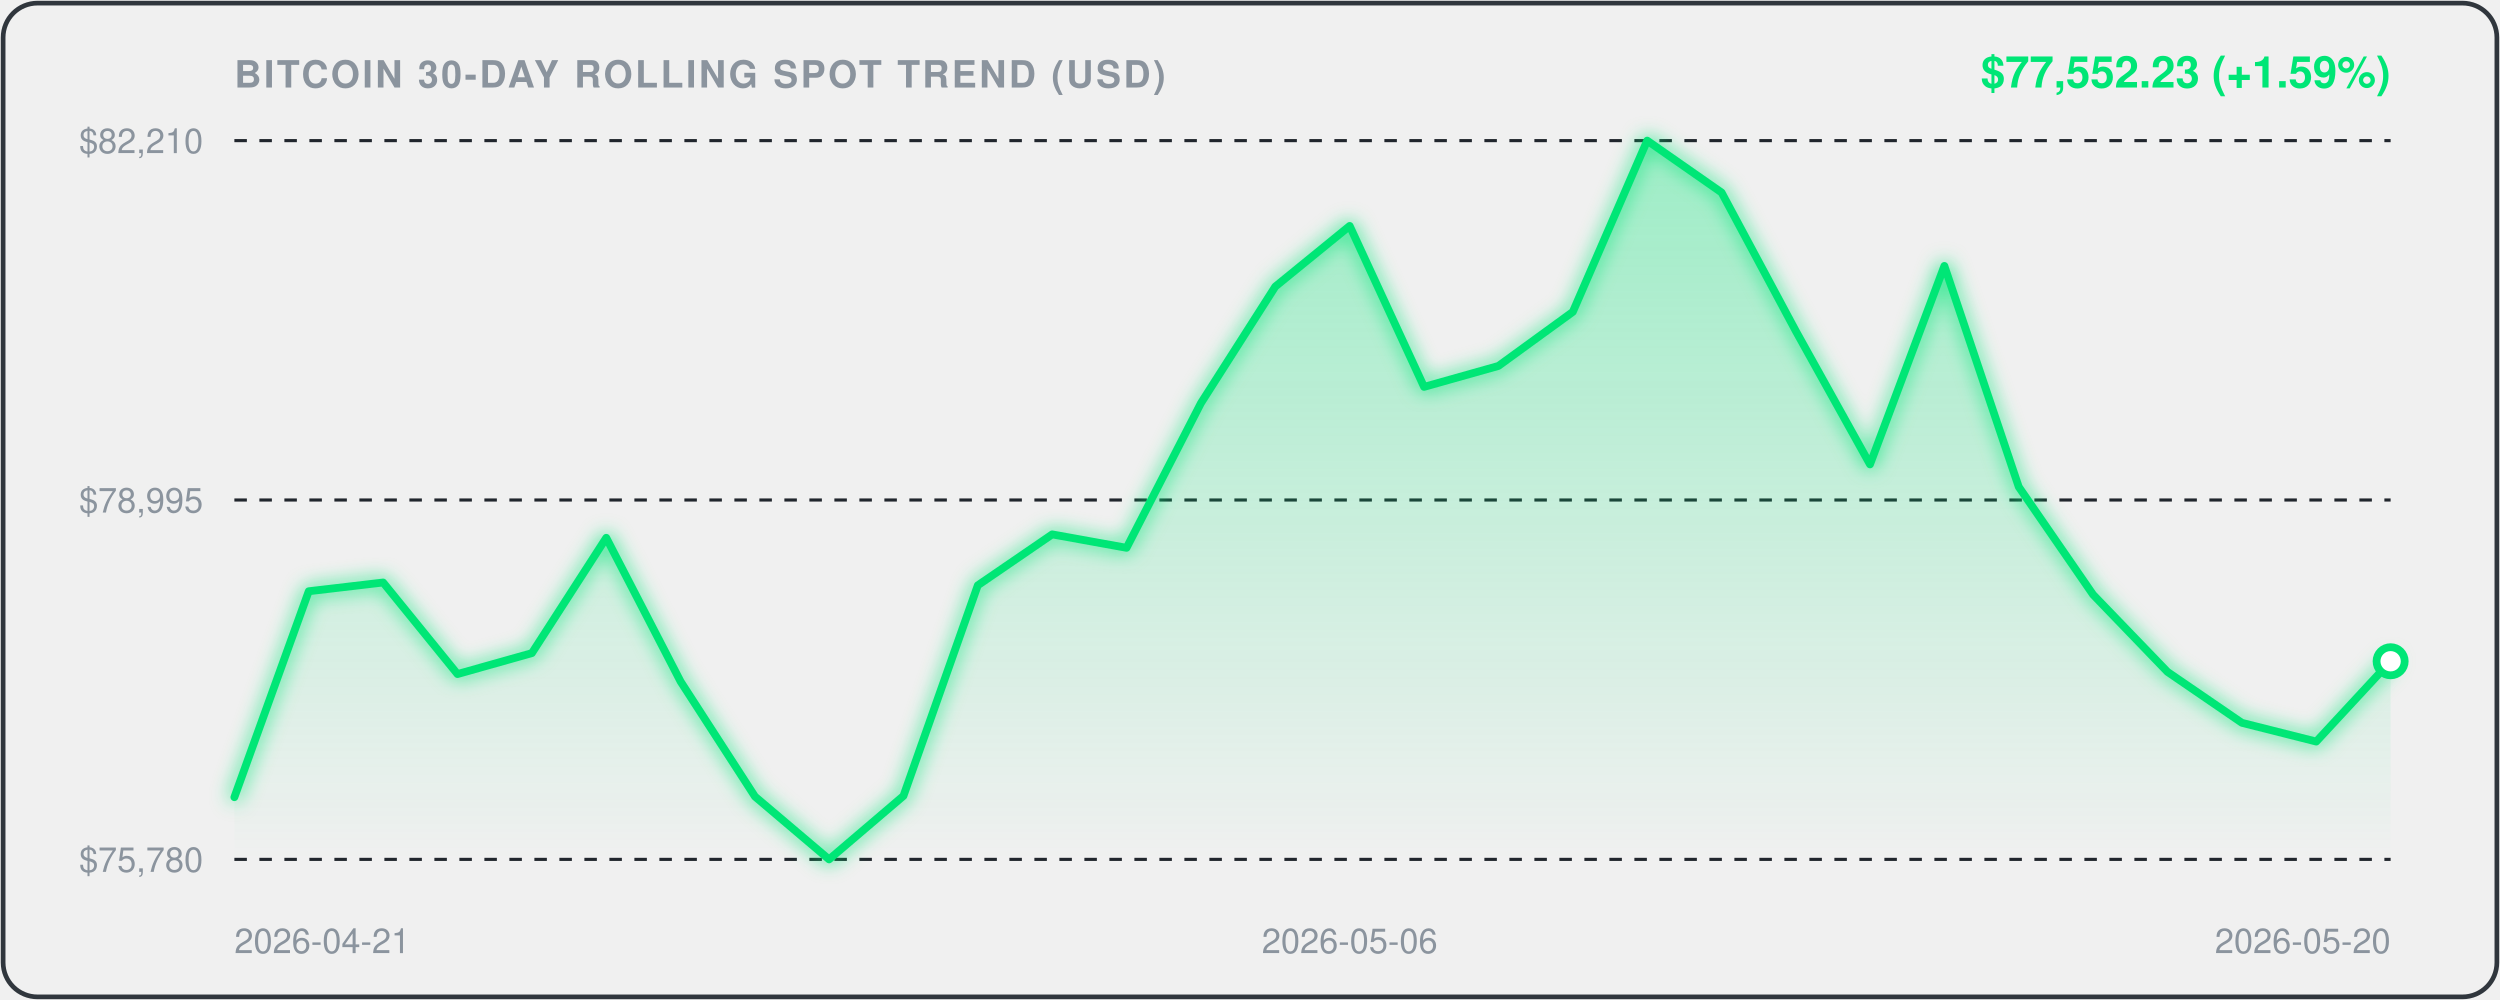
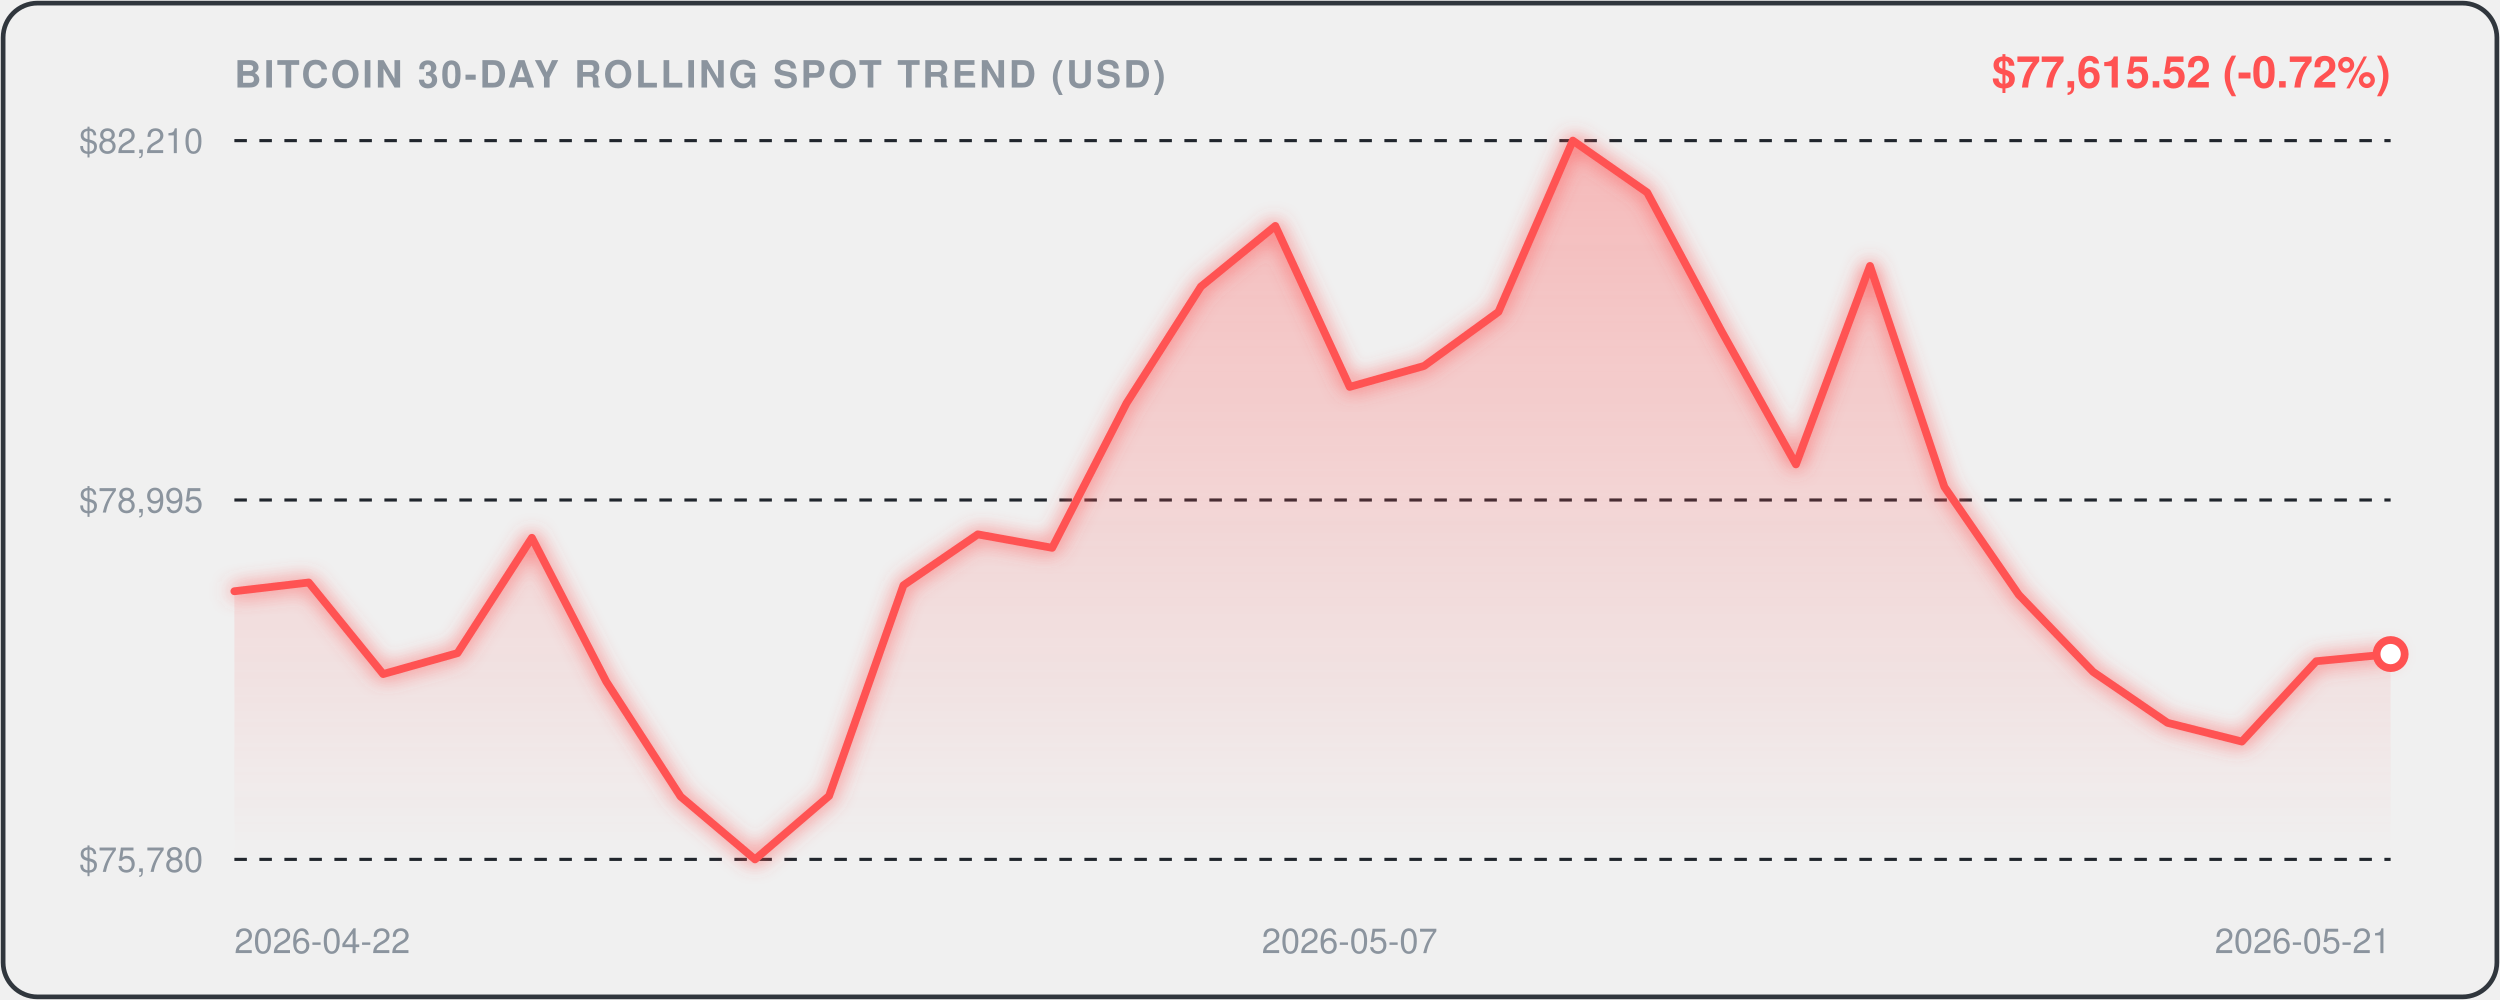
<svg xmlns="http://www.w3.org/2000/svg" viewBox="0 0 800 320" width="100%" height="100%" style="background:#0d1117;border-radius:12px;font-family:-apple-system,BlinkMacSystemFont,'Segoe UI',Helvetica,Arial,sans-serif;">
  <defs>
    <linearGradient id="areaGrad" x1="0" y1="0" x2="0" y2="1">
-       <stop offset="0%" stop-color="rgba(0, 230, 118, 0.35)" />
-       <stop offset="100%" stop-color="rgba(0, 230, 118, 0.0)" />
+       <stop offset="0%" stop-color="rgba(255, 82, 82, 0.35)" />
+       <stop offset="100%" stop-color="rgba(255, 82, 82, 0.0)" />
    </linearGradient>
    <filter id="glow" x="-20%" y="-20%" width="140%" height="140%">
      <feGaussianBlur stdDeviation="3" result="blur" />
      <feComposite in="SourceGraphic" in2="blur" operator="over" />
    </filter>
  </defs>
  <rect x="1" y="1" width="798" height="318" rx="11" fill="none" stroke="#30363d" stroke-width="1.5" />
  <text x="75" y="28" fill="#8b949e" font-size="12" font-weight="600" letter-spacing="0.8">BITCOIN 30-DAY ROLLING SPOT TREND (USD)</text>
-   <text x="765" y="28" text-anchor="end" fill="#00E676" font-size="14" font-weight="700">$77,552.23 (+1.59%)</text>
+   <text x="765" y="28" text-anchor="end" fill="#FF5252" font-size="14" font-weight="700">$77,615.52 (-0.72%)</text>
  <line x1="75" y1="45" x2="765" y2="45" stroke="#21262d" stroke-width="1" stroke-dasharray="4,4" />
  <text x="65" y="49" text-anchor="end" fill="#8b949e" font-size="11">$82,210</text>
  <line x1="75" y1="160.0" x2="765" y2="160.0" stroke="#21262d" stroke-width="1" stroke-dasharray="4,4" />
  <text x="65" y="164.0" text-anchor="end" fill="#8b949e" font-size="11">$78,995</text>
  <line x1="75" y1="275" x2="765" y2="275" stroke="#21262d" stroke-width="1" stroke-dasharray="4,4" />
  <text x="65" y="279" text-anchor="end" fill="#8b949e" font-size="11">$75,780</text>
-   <path d="M 75.0,255.1 L 98.8,189.2 L 122.6,186.4 L 146.4,215.7 L 170.2,209.0 L 194.0,172.1 L 217.8,218.1 L 241.6,254.9 L 265.3,275.0 L 289.1,254.7 L 312.9,187.3 L 336.7,171.0 L 360.5,175.3 L 384.3,129.0 L 408.1,91.7 L 431.9,72.3 L 455.7,123.8 L 479.5,117.1 L 503.3,99.8 L 527.1,45.0 L 550.9,61.6 L 574.7,106.0 L 598.4,148.6 L 622.2,85.1 L 646.0,155.8 L 669.8,190.3 L 693.6,215.0 L 717.4,231.3 L 741.2,237.3 L 765.0,211.6 L 765.0,275.0 L 75.0,275.0 Z" fill="url(#areaGrad)" />
-   <path d="M 75.0,255.1 L 98.8,189.2 L 122.6,186.4 L 146.4,215.7 L 170.2,209.0 L 194.0,172.1 L 217.8,218.1 L 241.6,254.9 L 265.3,275.0 L 289.1,254.7 L 312.9,187.3 L 336.7,171.0 L 360.5,175.3 L 384.3,129.0 L 408.1,91.7 L 431.9,72.3 L 455.7,123.8 L 479.5,117.1 L 503.3,99.8 L 527.1,45.0 L 550.9,61.6 L 574.7,106.0 L 598.4,148.6 L 622.2,85.1 L 646.0,155.8 L 669.8,190.3 L 693.6,215.0 L 717.4,231.3 L 741.2,237.3 L 765.0,211.6" fill="none" stroke="#00E676" stroke-width="2.5" stroke-linecap="round" stroke-linejoin="round" filter="url(#glow)" />
-   <circle cx="765.0" cy="211.6" r="4.5" fill="#ffffff" stroke="#00E676" stroke-width="2.5" />
-   <text x="75.0" y="305" fill="#8b949e" font-size="11" text-anchor="start">2026-04-21</text>
-   <text x="431.9" y="305" fill="#8b949e" font-size="11" text-anchor="middle">2026-05-06</text>
-   <text x="765.0" y="305" fill="#8b949e" font-size="11" text-anchor="end">2026-05-20</text>
+   <path d="M 75.0,189.2 L 98.8,186.4 L 122.6,215.7 L 146.4,209.0 L 170.2,172.1 L 194.0,218.1 L 217.8,254.9 L 241.6,275.0 L 265.3,254.7 L 289.1,187.3 L 312.9,171.0 L 336.7,175.3 L 360.5,129.0 L 384.3,91.7 L 408.1,72.3 L 431.9,123.8 L 455.7,117.1 L 479.5,99.8 L 503.3,45.0 L 527.1,61.6 L 550.9,106.0 L 574.7,148.6 L 598.4,85.1 L 622.2,155.8 L 646.0,190.3 L 669.8,215.0 L 693.6,231.3 L 717.4,237.3 L 741.2,211.6 L 765.0,209.3 L 765.0,275.0 L 75.0,275.0 Z" fill="url(#areaGrad)" />
+   <path d="M 75.0,189.2 L 98.8,186.4 L 122.6,215.7 L 146.4,209.0 L 170.2,172.1 L 194.0,218.1 L 217.8,254.9 L 241.6,275.0 L 265.3,254.7 L 289.1,187.3 L 312.9,171.0 L 336.7,175.3 L 360.5,129.0 L 384.3,91.7 L 408.1,72.3 L 431.9,123.8 L 455.7,117.1 L 479.5,99.8 L 503.3,45.0 L 527.1,61.6 L 550.9,106.0 L 574.7,148.6 L 598.4,85.1 L 622.2,155.8 L 646.0,190.3 L 669.8,215.0 L 693.6,231.3 L 717.4,237.3 L 741.2,211.6 L 765.0,209.3" fill="none" stroke="#FF5252" stroke-width="2.5" stroke-linecap="round" stroke-linejoin="round" filter="url(#glow)" />
+   <circle cx="765.0" cy="209.3" r="4.5" fill="#ffffff" stroke="#FF5252" stroke-width="2.5" />
+   <text x="75.0" y="305" fill="#8b949e" font-size="11" text-anchor="start">2026-04-22</text>
+   <text x="431.9" y="305" fill="#8b949e" font-size="11" text-anchor="middle">2026-05-07</text>
+   <text x="765.0" y="305" fill="#8b949e" font-size="11" text-anchor="end">2026-05-21</text>
</svg>
